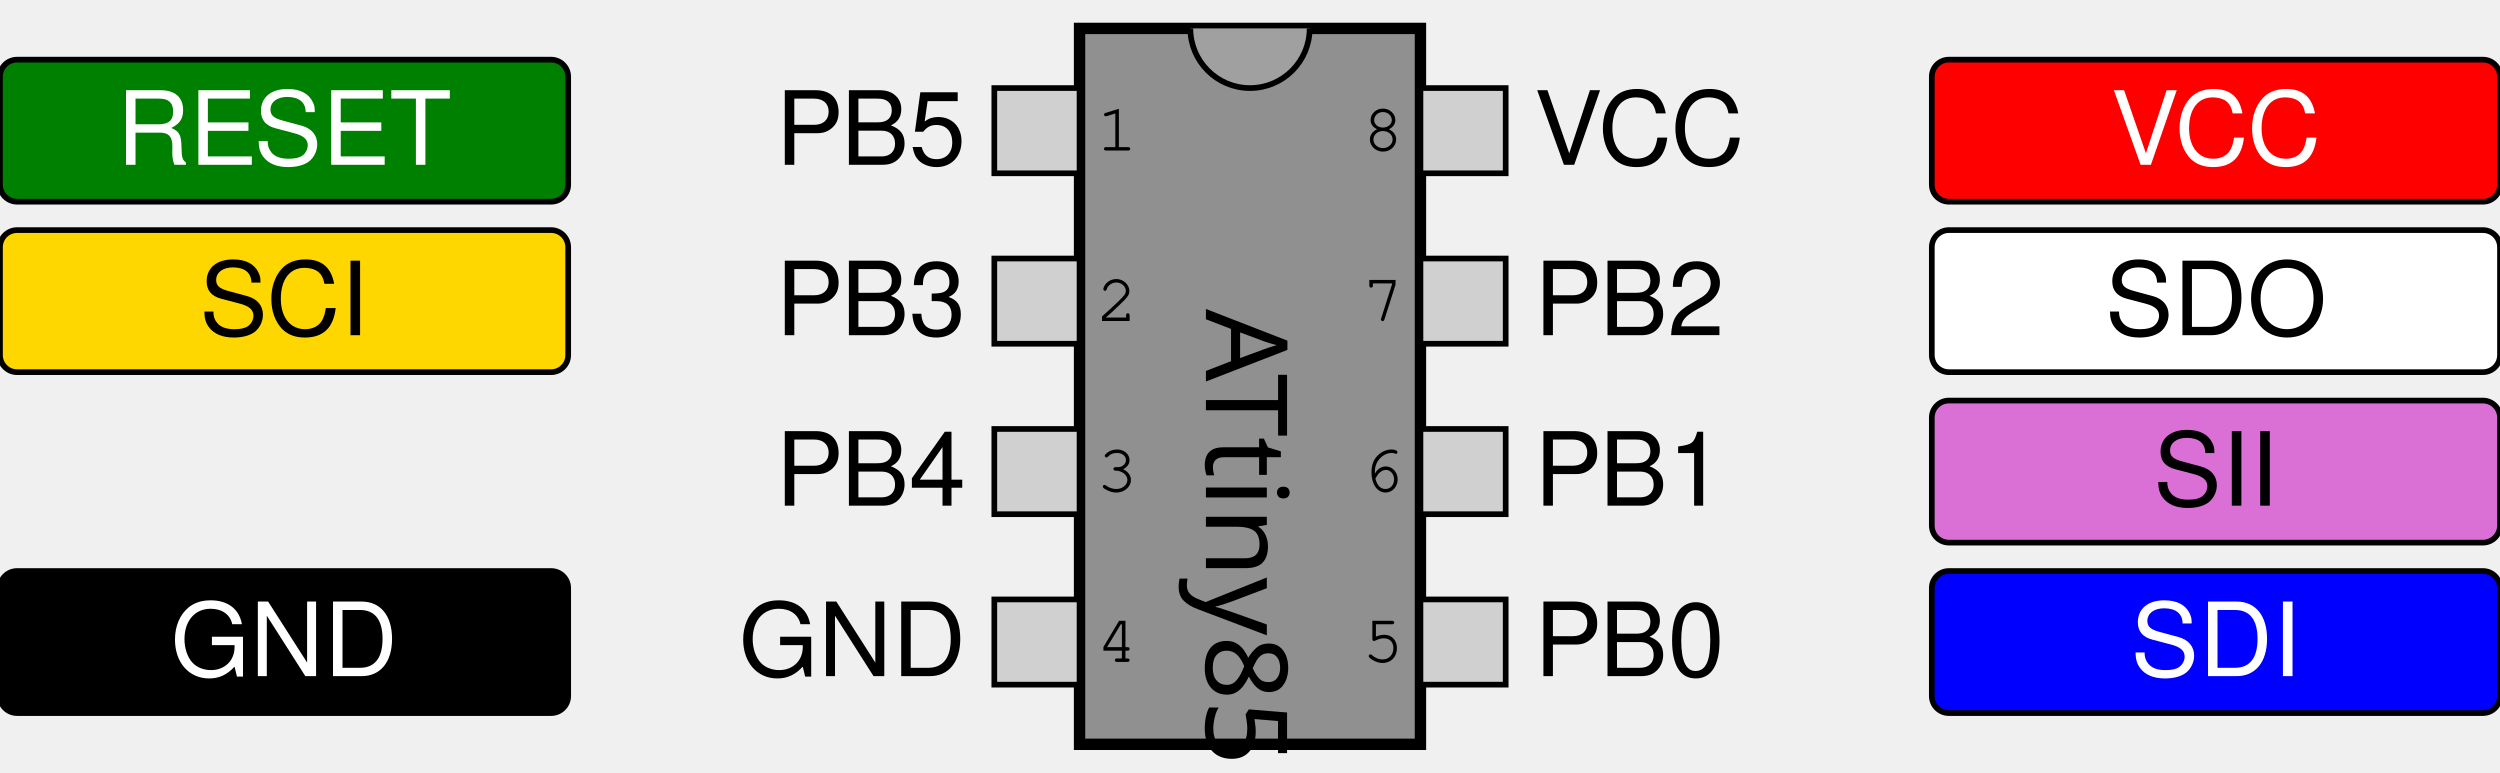
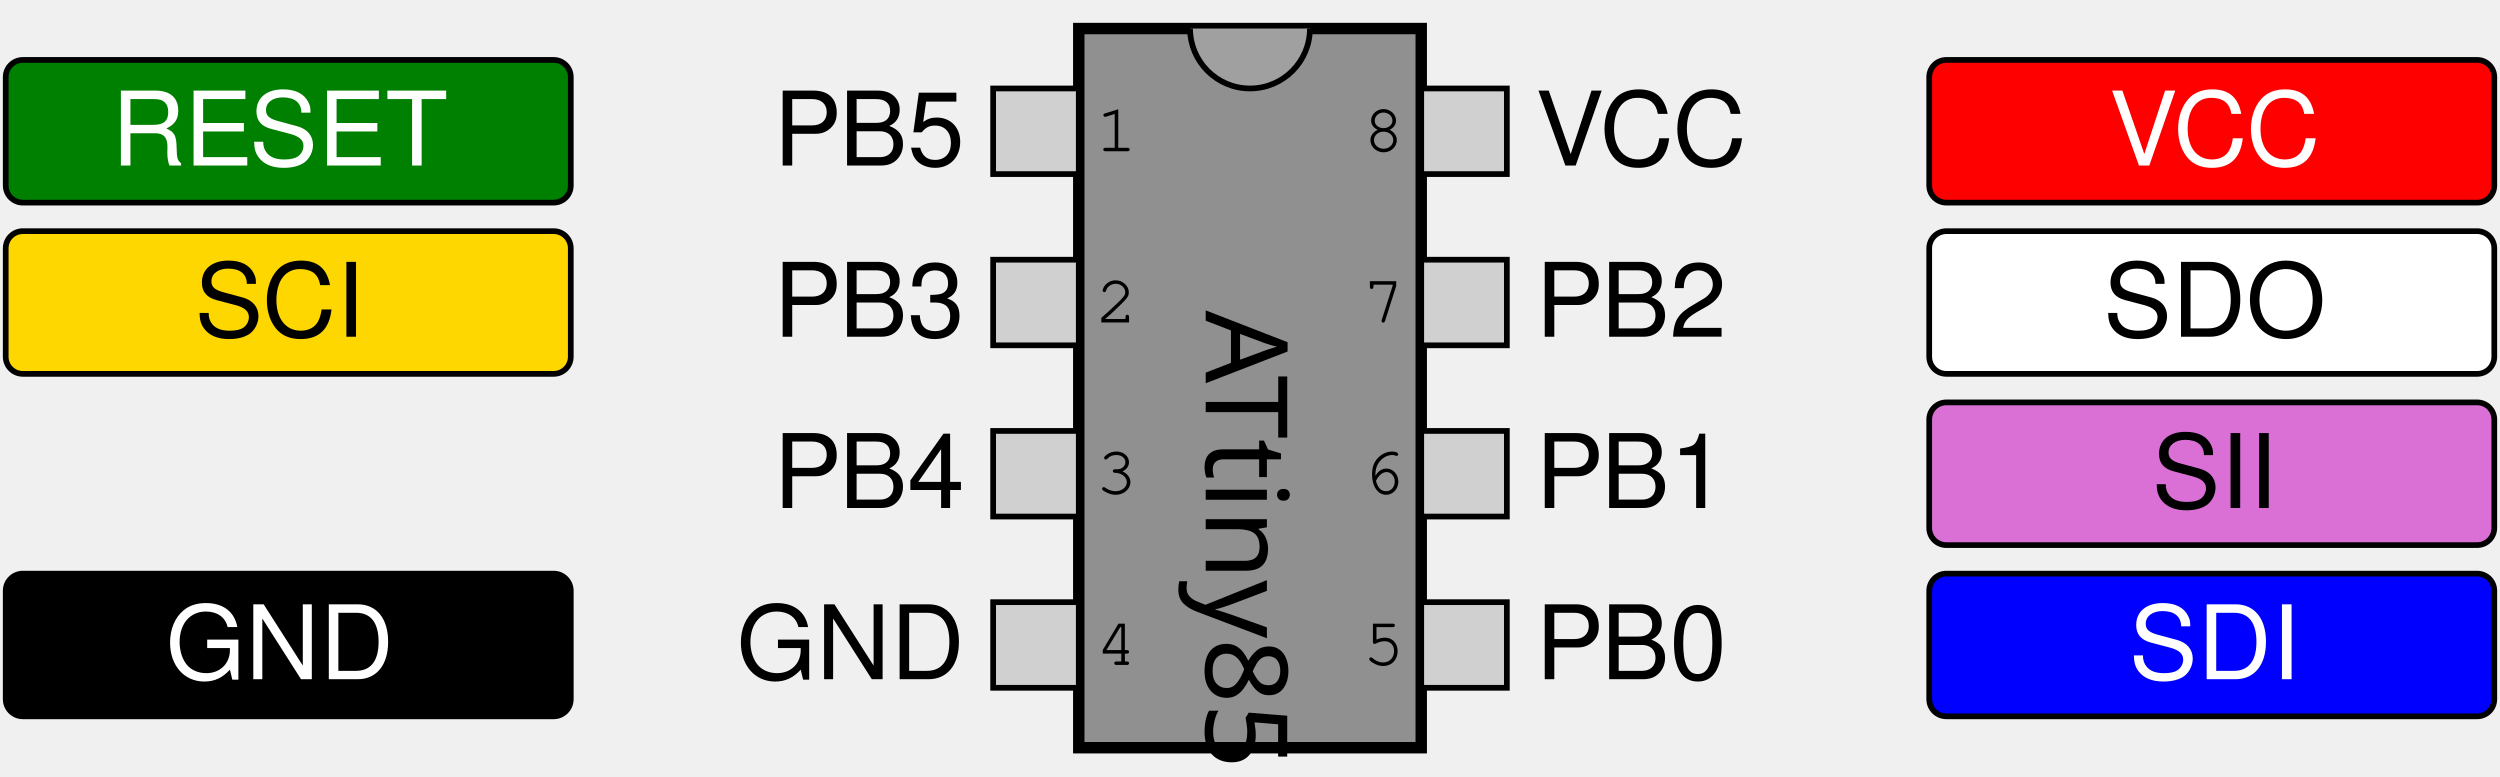
- <svg xmlns="http://www.w3.org/2000/svg" version="1.1" viewBox="0 0 440.0 136.0">
+ <svg xmlns="http://www.w3.org/2000/svg" version="1.1" viewBox="0 0 438.0 136.0">
  <defs>
    <style type="text/css">
     .ic       { fill:#909090; stroke:#000000; stroke-width:2.0 }
     .notch    { fill:#a0a0a0; stroke:#000000; stroke-width:1.0 }
     .pin      { fill:#d0d0d0; stroke:#000000; stroke-width:1.0 }
     .pinno    { font-family:"Courier"; font-size:12px }
     .label    { font-family:"Helvetica"; font-size:18px }
     .function { font-family:"Helvetica"; font-size:18px; text-anchor:middle }
     .title    { font-family:"Helvetica-Bold"; font-size:20px; text-anchor:middle; writing-mode:tb; alignment-baseline:central }
     .funbox   { stroke:black }
     
  </style>
  </defs>
-   <rect class="ic" x="190.0" y="5" width="60.0" height="126.0" />
-   <path class="notch" d="M209.5,5 a10.5,10.5 0 0,0 21,0" />
-   <text class="title" x="220.0" y="68.0">
+   <rect class="ic" x="189.0" y="5" width="60.0" height="126.0" />
+   <path class="notch" d="M208.5,5 a10.5,10.5 0 0,0 21,0" />
+   <text class="title" x="219.0" y="68.0">
    ATtiny85
  </text>
-   <rect class="pin" x="175.0" y="15.5" width="15.0" height="15.0" />
-   <text class="label" x="170.0" y="29.0" text-anchor="end">
+   <rect class="pin" x="174.0" y="15.5" width="15.0" height="15.0" />
+   <text class="label" x="169.0" y="29.0" text-anchor="end">
    PB5
  </text>
-   <text class="pinno" x="193.0" y="26.5">
+   <text class="pinno" x="192.0" y="26.5">
    1
  </text>
-   <rect class="funbox" x="0" y="10.5" width="100" height="25.0" rx="3" style="fill:green" />
-   <text class="function" x="50" y="29.0" style="fill:white">
+   <rect class="funbox" x="1" y="10.5" width="99" height="25.0" rx="3" style="fill:green" />
+   <text class="function" x="49" y="29.0" style="fill:white">
    RESET
  </text>
-   <rect class="pin" x="175.0" y="45.5" width="15.0" height="15.0" />
-   <text class="label" x="170.0" y="59.0" text-anchor="end">
+   <rect class="pin" x="174.0" y="45.5" width="15.0" height="15.0" />
+   <text class="label" x="169.0" y="59.0" text-anchor="end">
    PB3
  </text>
-   <text class="pinno" x="193.0" y="56.5">
+   <text class="pinno" x="192.0" y="56.5">
    2
  </text>
-   <rect class="funbox" x="0" y="40.5" width="100" height="25.0" rx="3" style="fill:gold" />
-   <text class="function" x="50" y="59.0" style="fill:black">
+   <rect class="funbox" x="1" y="40.5" width="99" height="25.0" rx="3" style="fill:gold" />
+   <text class="function" x="49" y="59.0" style="fill:black">
    SCI
  </text>
-   <rect class="pin" x="175.0" y="75.5" width="15.0" height="15.0" />
-   <text class="label" x="170.0" y="89.0" text-anchor="end">
+   <rect class="pin" x="174.0" y="75.5" width="15.0" height="15.0" />
+   <text class="label" x="169.0" y="89.0" text-anchor="end">
    PB4
  </text>
-   <text class="pinno" x="193.0" y="86.5">
+   <text class="pinno" x="192.0" y="86.5">
    3
  </text>
-   <rect class="pin" x="175.0" y="105.5" width="15.0" height="15.0" />
-   <text class="label" x="170.0" y="119.0" text-anchor="end">
+   <rect class="pin" x="174.0" y="105.5" width="15.0" height="15.0" />
+   <text class="label" x="169.0" y="119.0" text-anchor="end">
    GND
  </text>
-   <text class="pinno" x="193.0" y="116.5">
+   <text class="pinno" x="192.0" y="116.5">
    4
  </text>
-   <rect class="funbox" x="0" y="100.5" width="100" height="25.0" rx="3" style="fill:black" />
-   <text class="function" x="50" y="119.0" style="fill:white">
+   <rect class="funbox" x="1" y="100.5" width="99" height="25.0" rx="3" style="fill:black" />
+   <text class="function" x="49" y="119.0" style="fill:white">
    GND
  </text>
-   <rect class="pin" x="250.0" y="105.5" width="15.0" height="15.0" />
-   <text class="pinno" x="247.0" y="116.5" text-anchor="end">
+   <rect class="pin" x="249.0" y="105.5" width="15.0" height="15.0" />
+   <text class="pinno" x="246.0" y="116.5" text-anchor="end">
    5
  </text>
-   <text class="label" x="270.0" y="119.0">
+   <text class="label" x="269.0" y="119.0">
    PB0
  </text>
-   <rect class="funbox" x="340.0" y="100.5" width="100" height="25.0" rx="3" style="fill:blue" />
-   <text class="function" x="390.0" y="119.0" style="fill:white">
+   <rect class="funbox" x="338.0" y="100.5" width="99" height="25.0" rx="3" style="fill:blue" />
+   <text class="function" x="388.0" y="119.0" style="fill:white">
    SDI
  </text>
-   <rect class="pin" x="250.0" y="75.5" width="15.0" height="15.0" />
-   <text class="pinno" x="247.0" y="86.5" text-anchor="end">
+   <rect class="pin" x="249.0" y="75.5" width="15.0" height="15.0" />
+   <text class="pinno" x="246.0" y="86.5" text-anchor="end">
    6
  </text>
-   <text class="label" x="270.0" y="89.0">
+   <text class="label" x="269.0" y="89.0">
    PB1
  </text>
-   <rect class="funbox" x="340.0" y="70.5" width="100" height="25.0" rx="3" style="fill:orchid" />
-   <text class="function" x="390.0" y="89.0" style="fill:black">
+   <rect class="funbox" x="338.0" y="70.5" width="99" height="25.0" rx="3" style="fill:orchid" />
+   <text class="function" x="388.0" y="89.0" style="fill:black">
    SII
  </text>
-   <rect class="pin" x="250.0" y="45.5" width="15.0" height="15.0" />
-   <text class="pinno" x="247.0" y="56.5" text-anchor="end">
+   <rect class="pin" x="249.0" y="45.5" width="15.0" height="15.0" />
+   <text class="pinno" x="246.0" y="56.5" text-anchor="end">
    7
  </text>
-   <text class="label" x="270.0" y="59.0">
+   <text class="label" x="269.0" y="59.0">
    PB2
  </text>
-   <rect class="funbox" x="340.0" y="40.5" width="100" height="25.0" rx="3" style="fill:white" />
-   <text class="function" x="390.0" y="59.0" style="fill:black">
+   <rect class="funbox" x="338.0" y="40.5" width="99" height="25.0" rx="3" style="fill:white" />
+   <text class="function" x="388.0" y="59.0" style="fill:black">
    SDO
  </text>
-   <rect class="pin" x="250.0" y="15.5" width="15.0" height="15.0" />
-   <text class="pinno" x="247.0" y="26.5" text-anchor="end">
+   <rect class="pin" x="249.0" y="15.5" width="15.0" height="15.0" />
+   <text class="pinno" x="246.0" y="26.5" text-anchor="end">
    8
  </text>
-   <text class="label" x="270.0" y="29.0">
+   <text class="label" x="269.0" y="29.0">
    VCC
  </text>
-   <rect class="funbox" x="340.0" y="10.5" width="100" height="25.0" rx="3" style="fill:red" />
-   <text class="function" x="390.0" y="29.0" style="fill:white">
+   <rect class="funbox" x="338.0" y="10.5" width="99" height="25.0" rx="3" style="fill:red" />
+   <text class="function" x="388.0" y="29.0" style="fill:white">
    VCC
  </text>
</svg>
